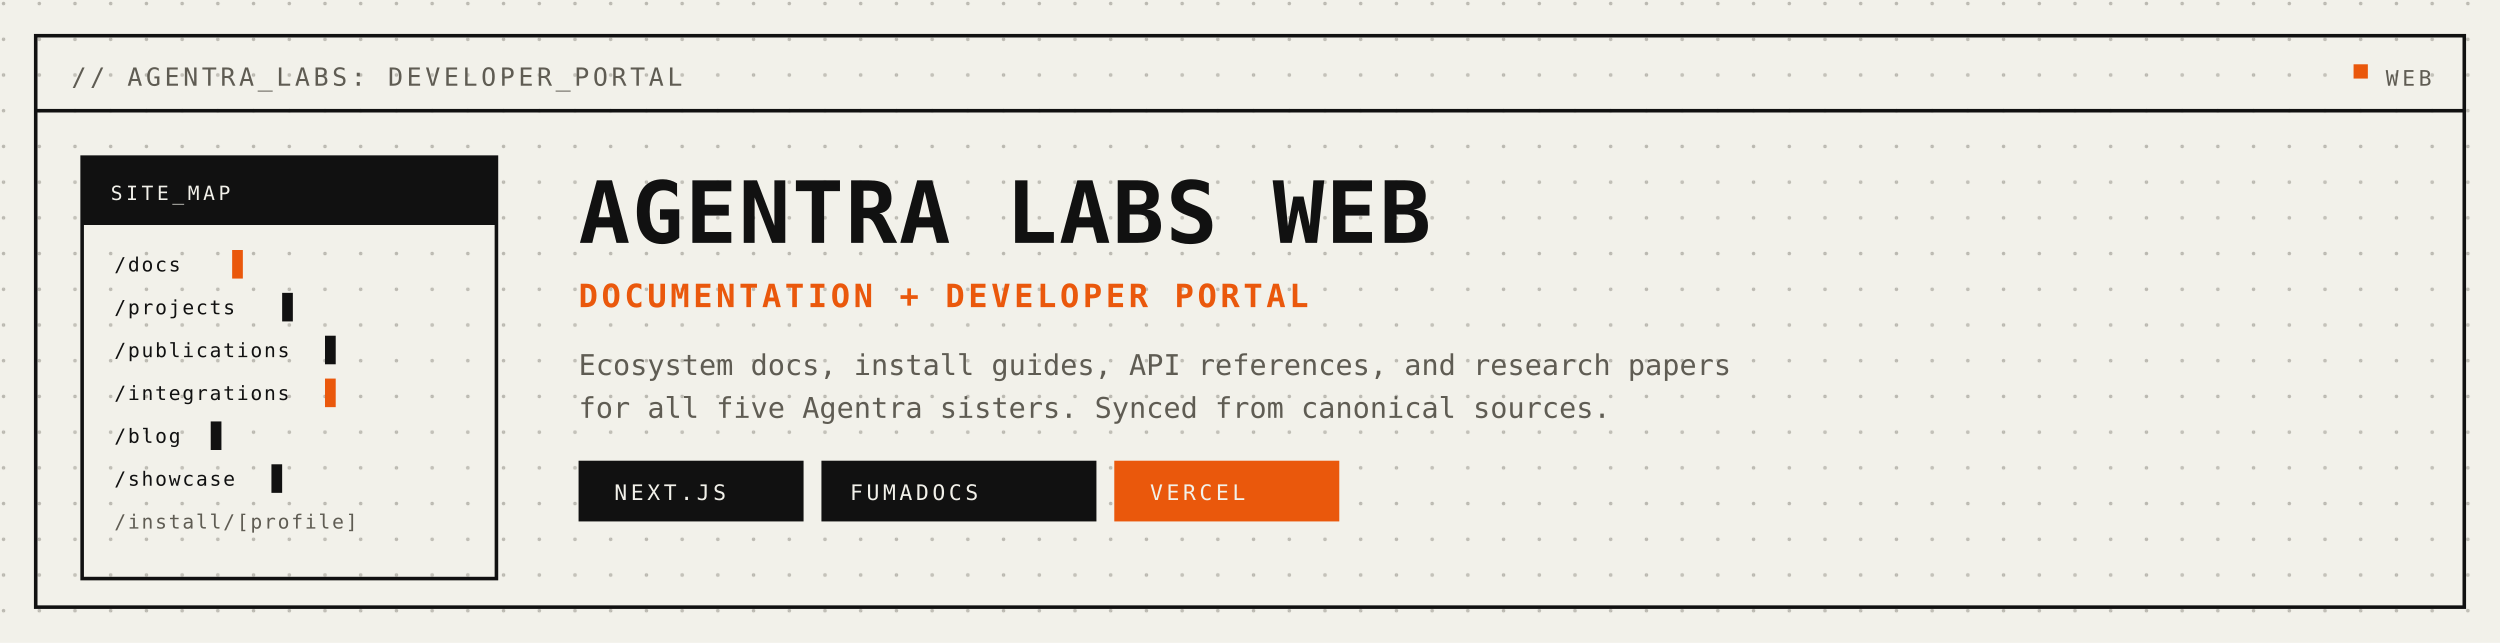
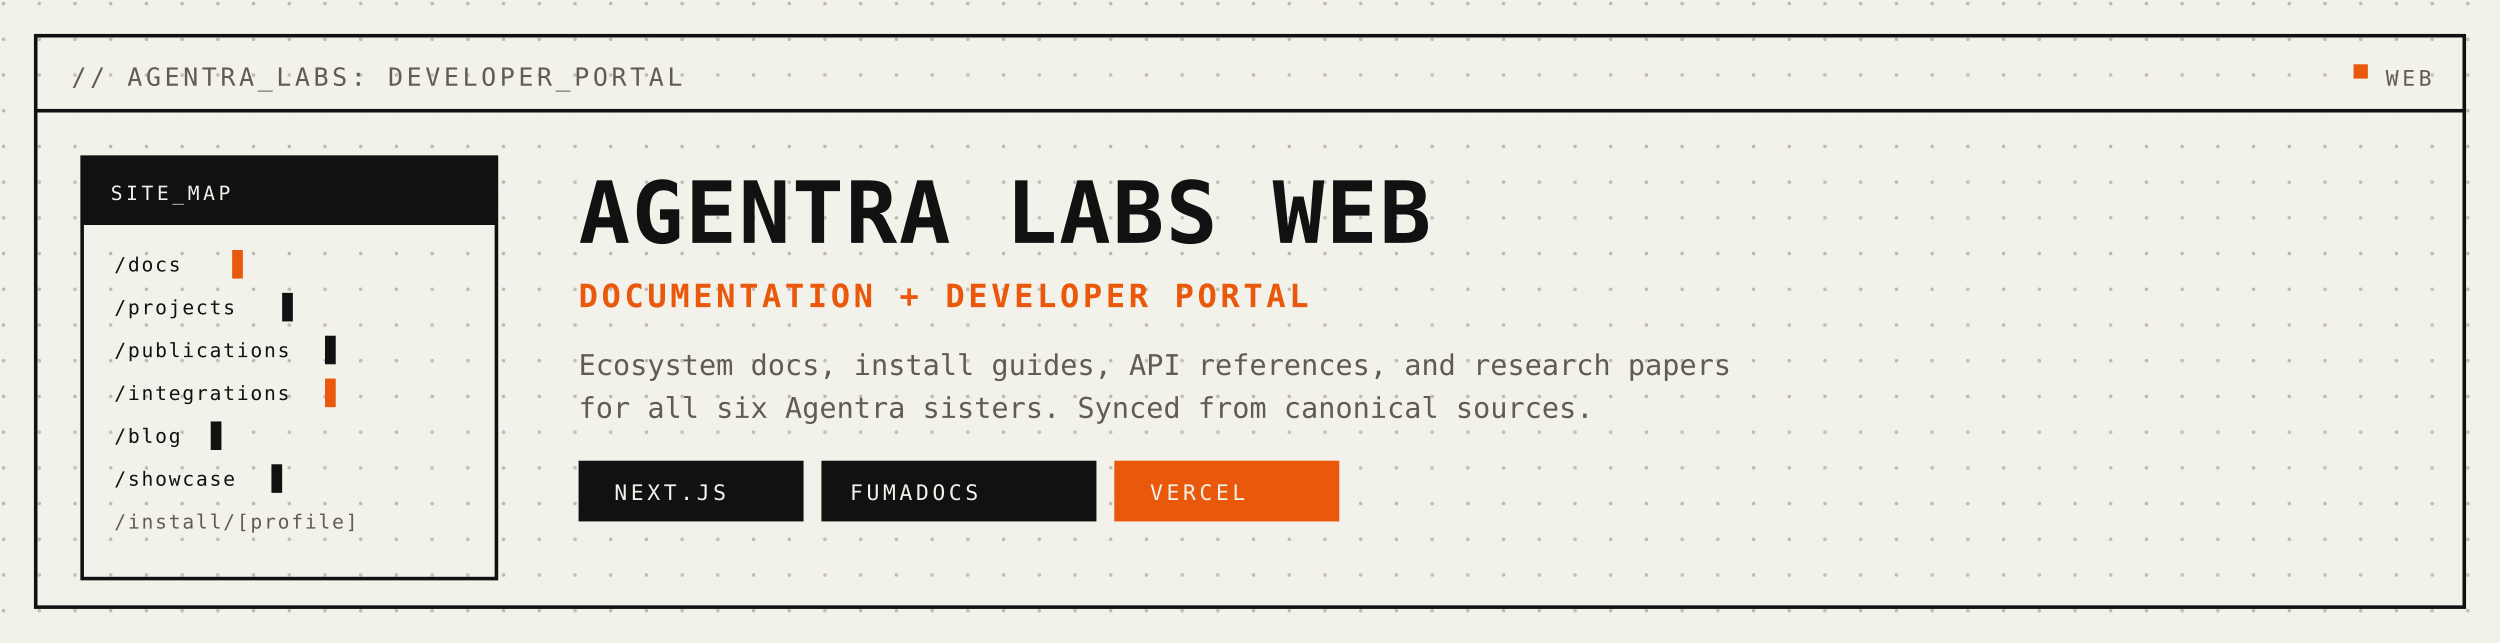
<svg xmlns="http://www.w3.org/2000/svg" viewBox="0 0 1400 360" role="img" aria-label="Agentra Labs Web hero pane">
  <defs>
    <pattern id="grid" width="20" height="20" patternUnits="userSpaceOnUse">
      <circle cx="2" cy="2" r="1" fill="#b8b6ae" />
    </pattern>
  </defs>
  <rect width="1400" height="360" fill="#f2f1ea" />
  <rect width="1400" height="360" fill="url(#grid)" />
  <rect x="20" y="20" width="1360" height="320" fill="none" stroke="#111111" stroke-width="2" />
  <line x1="20" y1="62" x2="1380" y2="62" stroke="#111111" stroke-width="2" />
  <text x="40" y="48" font-family="'JetBrains Mono', monospace" font-size="14" fill="#5f5c53" letter-spacing="2"> // AGENTRA_LABS: DEVELOPER_PORTAL</text>
  <rect x="1318" y="36" width="8" height="8" fill="#ea580c" />
  <text x="1336" y="48" font-family="'JetBrains Mono', monospace" font-size="12" fill="#5f5c53" letter-spacing="2">WEB</text>
  <rect x="46" y="88" width="232" height="236" fill="none" stroke="#111111" stroke-width="2" />
  <rect x="46" y="88" width="232" height="38" fill="#111111" />
  <text x="62" y="112" font-family="'JetBrains Mono', monospace" font-size="11" fill="#f2f1ea" letter-spacing="2">SITE_MAP</text>
  <text x="64" y="152" font-family="'JetBrains Mono', monospace" font-size="11" fill="#111111" letter-spacing="1">/docs</text>
  <rect x="130" y="140" width="6" height="16" fill="#ea580c" />
  <text x="64" y="176" font-family="'JetBrains Mono', monospace" font-size="11" fill="#111111" letter-spacing="1">/projects</text>
  <rect x="158" y="164" width="6" height="16" fill="#111111" />
  <text x="64" y="200" font-family="'JetBrains Mono', monospace" font-size="11" fill="#111111" letter-spacing="1">/publications</text>
  <rect x="182" y="188" width="6" height="16" fill="#111111" />
  <text x="64" y="224" font-family="'JetBrains Mono', monospace" font-size="11" fill="#111111" letter-spacing="1">/integrations</text>
  <rect x="182" y="212" width="6" height="16" fill="#ea580c" />
  <text x="64" y="248" font-family="'JetBrains Mono', monospace" font-size="11" fill="#111111" letter-spacing="1">/blog</text>
  <rect x="118" y="236" width="6" height="16" fill="#111111" />
  <text x="64" y="272" font-family="'JetBrains Mono', monospace" font-size="11" fill="#111111" letter-spacing="1">/showcase</text>
  <rect x="152" y="260" width="6" height="16" fill="#111111" />
  <text x="64" y="296" font-family="'JetBrains Mono', monospace" font-size="11" fill="#5f5c53" letter-spacing="1">/install/[profile]</text>
  <text x="324" y="136" font-family="'JetBrains Mono', monospace" font-size="48" fill="#111111" font-weight="700" letter-spacing="1">AGENTRA LABS WEB</text>
  <text x="324" y="172" font-family="'JetBrains Mono', monospace" font-size="18" fill="#ea580c" font-weight="700" letter-spacing="2">DOCUMENTATION + DEVELOPER PORTAL</text>
  <text x="324" y="210" font-family="'JetBrains Mono', monospace" font-size="16" fill="#5f5c53">
    Ecosystem docs, install guides, API references, and research papers
  </text>
  <text x="324" y="234" font-family="'JetBrains Mono', monospace" font-size="16" fill="#5f5c53">
-     for all five Agentra sisters. Synced from canonical sources.
+     for all six Agentra sisters. Synced from canonical sources.
  </text>
  <rect x="324" y="258" width="126" height="34" fill="#111111" />
  <text x="344" y="280" font-family="'JetBrains Mono', monospace" font-size="12" fill="#f2f1ea" letter-spacing="2">NEXT.JS</text>
  <rect x="460" y="258" width="154" height="34" fill="#111111" />
  <text x="476" y="280" font-family="'JetBrains Mono', monospace" font-size="12" fill="#f2f1ea" letter-spacing="2">FUMADOCS</text>
  <rect x="624" y="258" width="126" height="34" fill="#ea580c" />
  <text x="644" y="280" font-family="'JetBrains Mono', monospace" font-size="12" fill="#f2f1ea" letter-spacing="2">VERCEL</text>
</svg>
